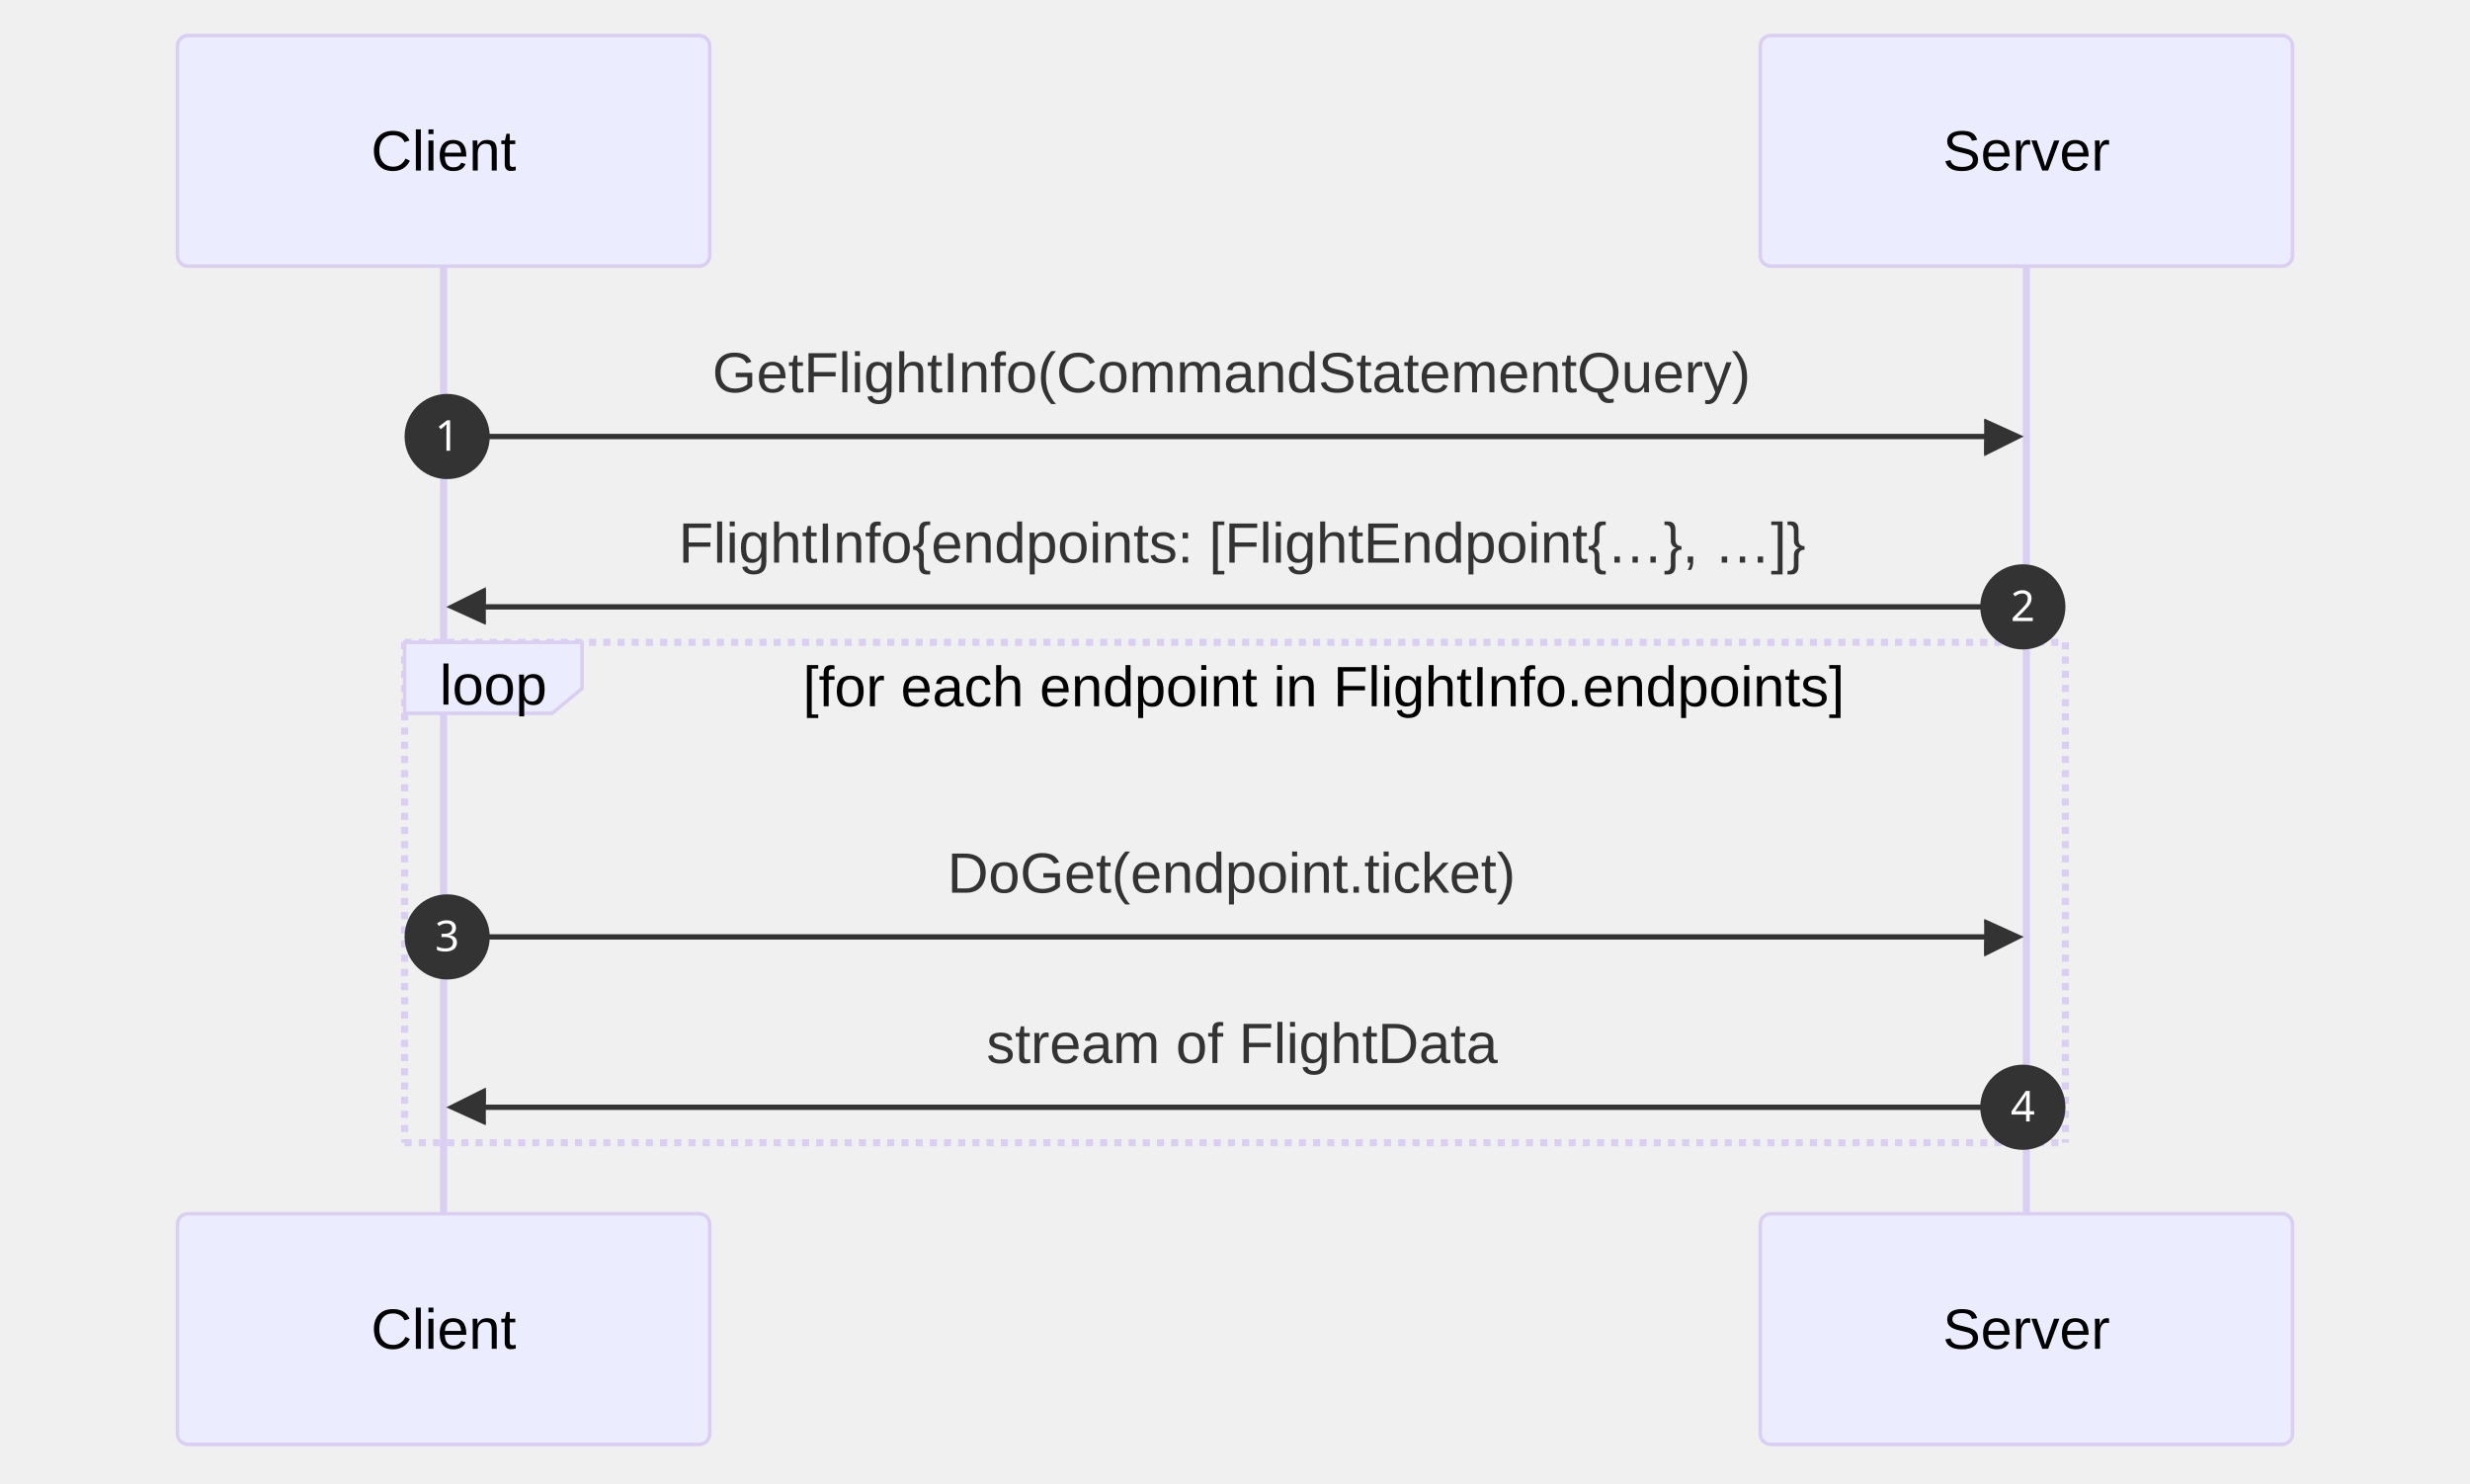
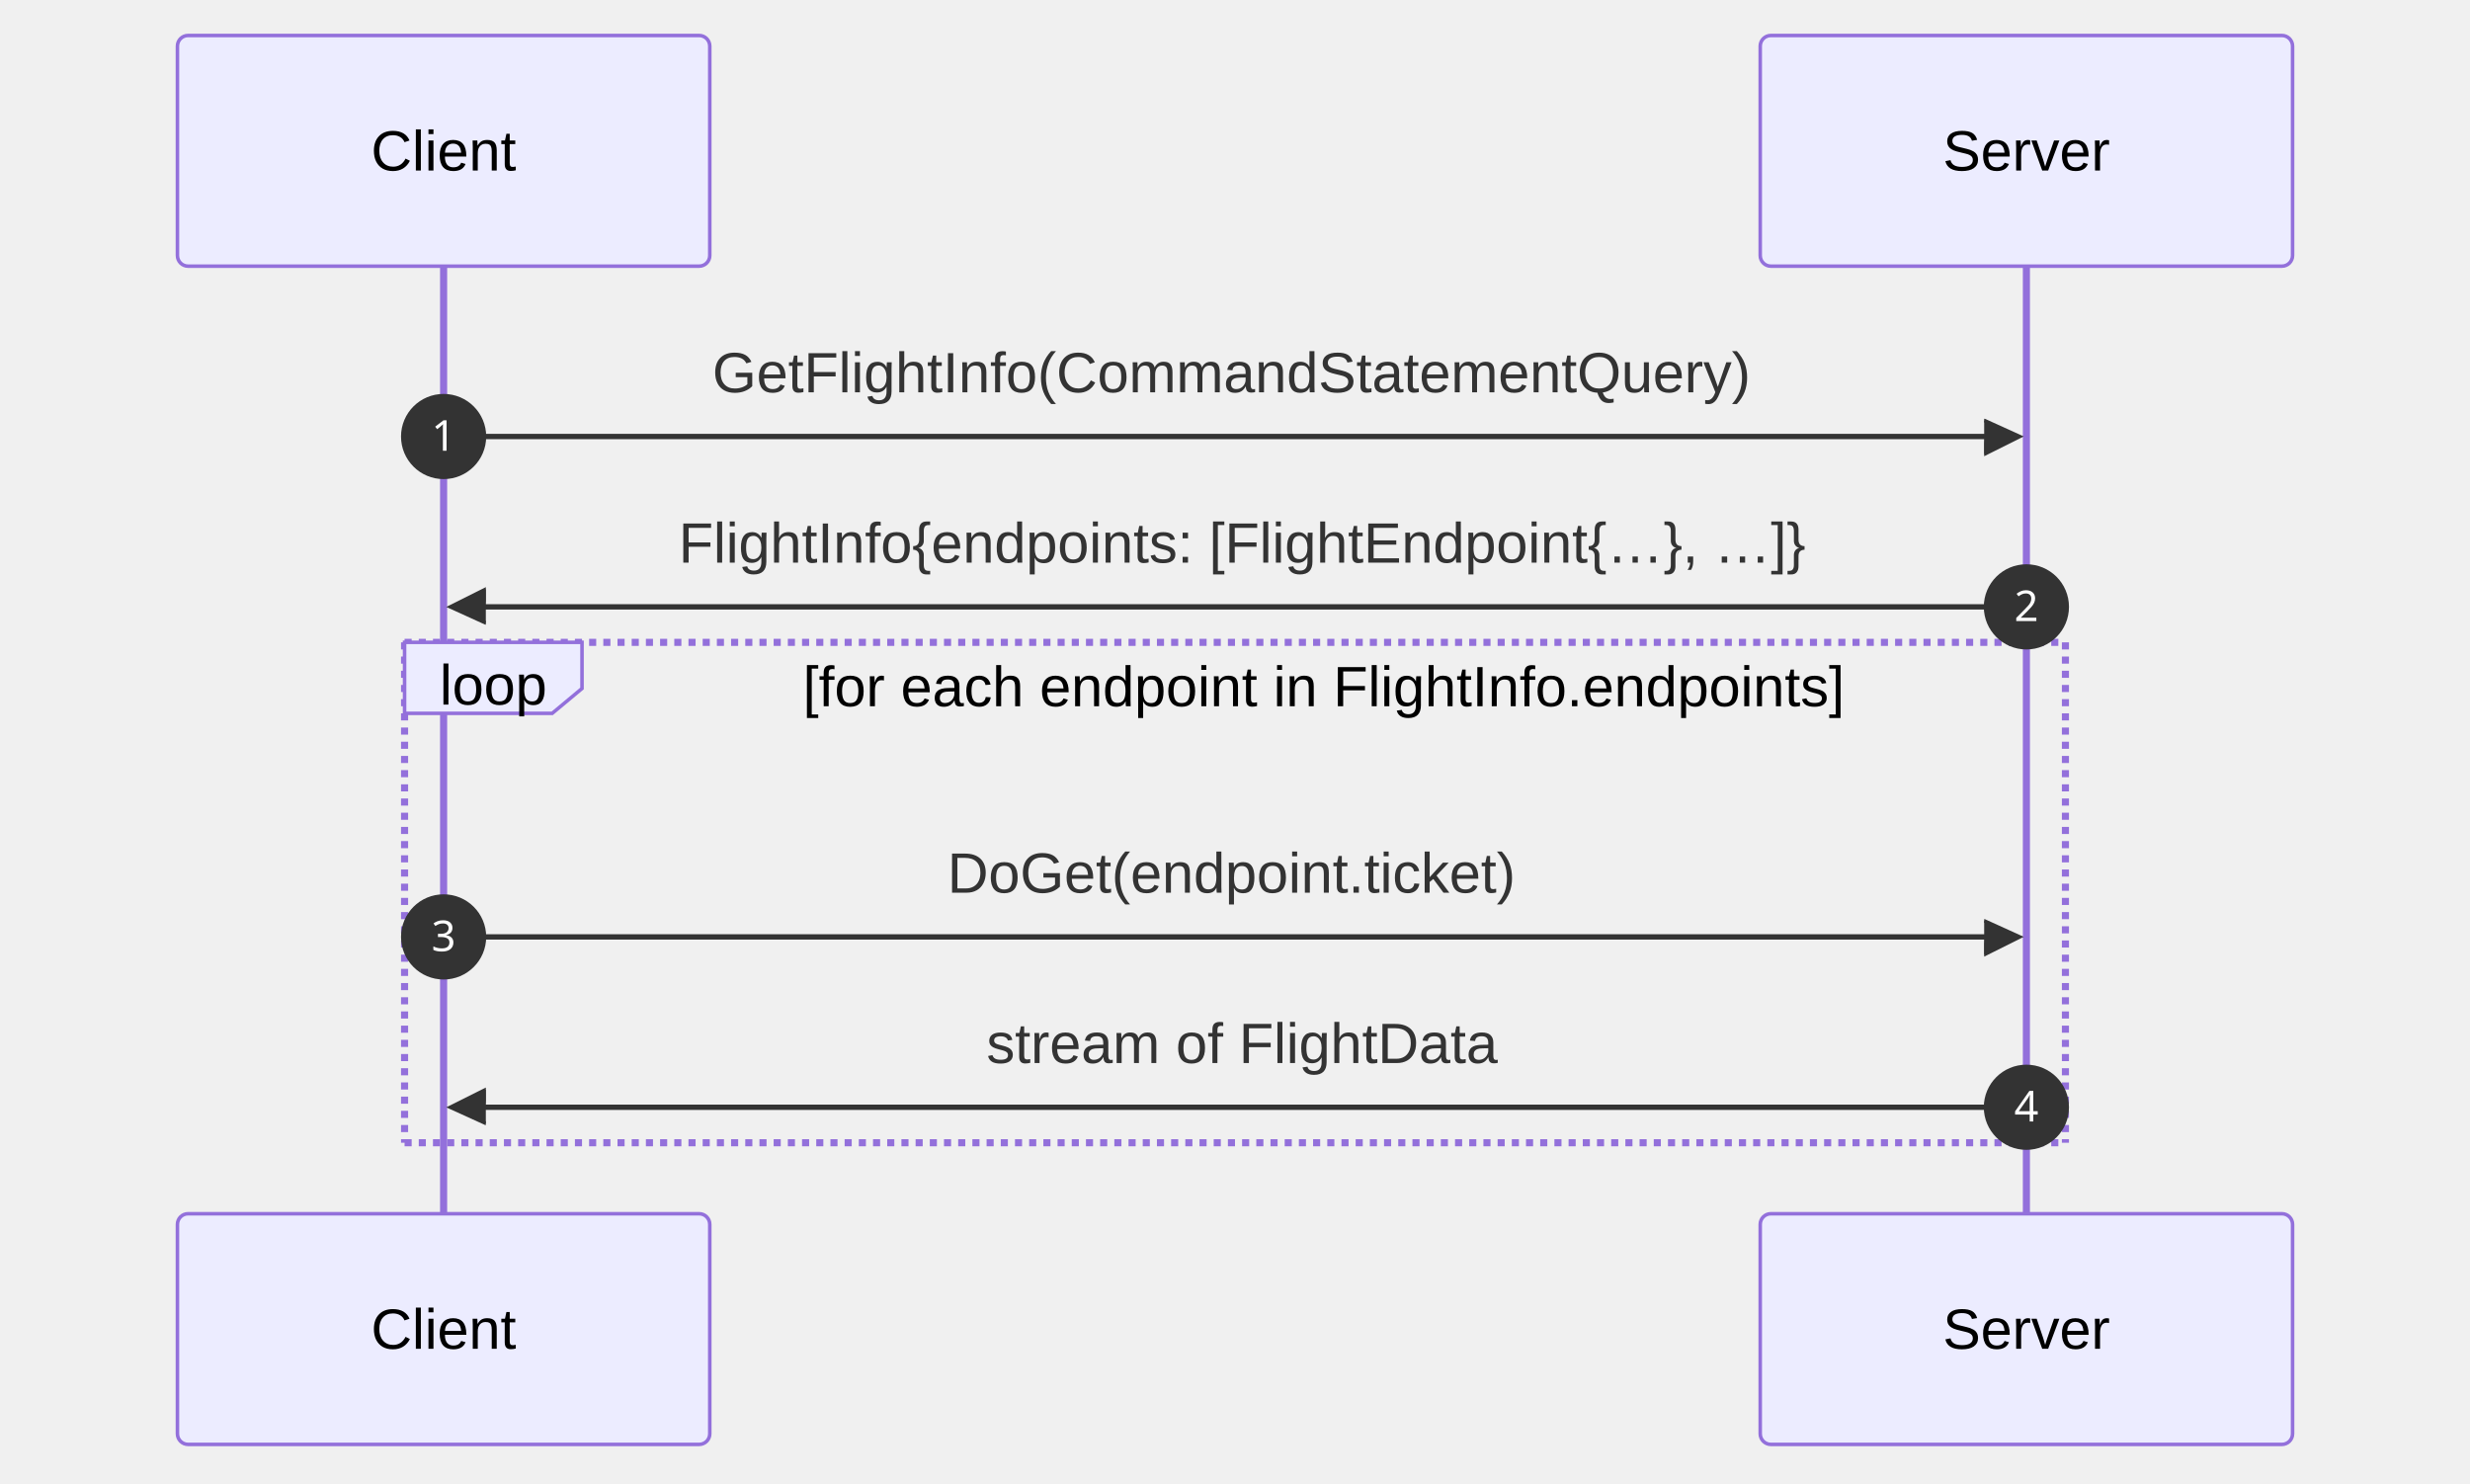
<svg xmlns="http://www.w3.org/2000/svg" id="my-svg" width="100%" style="max-width: 696px; background-color: white;" viewBox="-50 -10 696 418" role="graphics-document document" aria-roledescription="sequence">
  <g>
    <rect x="446" y="332" fill="#eaeaea" stroke="#666" width="150" height="65" name="Server" rx="3" ry="3" class="actor actor-bottom" />
    <text x="521" y="364.5" dominant-baseline="central" alignment-baseline="central" class="actor actor-box" style="text-anchor: middle; font-size: 16px; font-weight: 400;">
      <tspan x="521" dy="0">Server</tspan>
    </text>
  </g>
  <g>
    <rect x="0" y="332" fill="#eaeaea" stroke="#666" width="150" height="65" name="Client" rx="3" ry="3" class="actor actor-bottom" />
    <text x="75" y="364.5" dominant-baseline="central" alignment-baseline="central" class="actor actor-box" style="text-anchor: middle; font-size: 16px; font-weight: 400;">
      <tspan x="75" dy="0">Client</tspan>
    </text>
  </g>
  <g>
-     <line id="actor1" x1="521" y1="65" x2="521" y2="332" class="actor-line 200" stroke-width="0.5px" stroke="#999" name="Server" />
-     <g id="root-1">
+     <line id="actor1" x1="521" y1="65" x2="521" y2="332" class="actor-line 200" stroke-width="0.5px" stroke="#999" name="Server" data-et="life-line" data-id="Server" />
+     <g id="root-1" data-et="participant" data-type="participant" data-id="Server">
      <rect x="446" y="0" fill="#eaeaea" stroke="#666" width="150" height="65" name="Server" rx="3" ry="3" class="actor actor-top" />
      <text x="521" y="32.5" dominant-baseline="central" alignment-baseline="central" class="actor actor-box" style="text-anchor: middle; font-size: 16px; font-weight: 400;">
        <tspan x="521" dy="0">Server</tspan>
      </text>
    </g>
  </g>
  <g>
-     <line id="actor0" x1="75" y1="65" x2="75" y2="332" class="actor-line 200" stroke-width="0.5px" stroke="#999" name="Client" />
-     <g id="root-0">
+     <line id="actor0" x1="75" y1="65" x2="75" y2="332" class="actor-line 200" stroke-width="0.5px" stroke="#999" name="Client" data-et="life-line" data-id="Client" />
+     <g id="root-0" data-et="participant" data-type="participant" data-id="Client">
      <rect x="0" y="0" fill="#eaeaea" stroke="#666" width="150" height="65" name="Client" rx="3" ry="3" class="actor actor-top" />
      <text x="75" y="32.5" dominant-baseline="central" alignment-baseline="central" class="actor actor-box" style="text-anchor: middle; font-size: 16px; font-weight: 400;">
        <tspan x="75" dy="0">Client</tspan>
      </text>
    </g>
  </g>
-   <style>#my-svg{font-family:"trebuchet ms",verdana,arial,sans-serif;font-size:16px;fill:#333;}@keyframes edge-animation-frame{from{stroke-dashoffset:0;}}@keyframes dash{to{stroke-dashoffset:0;}}#my-svg .edge-animation-slow{stroke-dasharray:9,5!important;stroke-dashoffset:900;animation:dash 50s linear infinite;stroke-linecap:round;}#my-svg .edge-animation-fast{stroke-dasharray:9,5!important;stroke-dashoffset:900;animation:dash 20s linear infinite;stroke-linecap:round;}#my-svg .error-icon{fill:#552222;}#my-svg .error-text{fill:#552222;stroke:#552222;}#my-svg .edge-thickness-normal{stroke-width:1px;}#my-svg .edge-thickness-thick{stroke-width:3.5px;}#my-svg .edge-pattern-solid{stroke-dasharray:0;}#my-svg .edge-thickness-invisible{stroke-width:0;fill:none;}#my-svg .edge-pattern-dashed{stroke-dasharray:3;}#my-svg .edge-pattern-dotted{stroke-dasharray:2;}#my-svg .marker{fill:#333333;stroke:#333333;}#my-svg .marker.cross{stroke:#333333;}#my-svg svg{font-family:"trebuchet ms",verdana,arial,sans-serif;font-size:16px;}#my-svg p{margin:0;}#my-svg .actor{stroke:hsl(259.626, 59.777%, 87.902%);fill:#ECECFF;}#my-svg text.actor&gt;tspan{fill:black;stroke:none;}#my-svg .actor-line{stroke:hsl(259.626, 59.777%, 87.902%);}#my-svg .innerArc{stroke-width:1.5;stroke-dasharray:none;}#my-svg .messageLine0{stroke-width:1.5;stroke-dasharray:none;stroke:#333;}#my-svg .messageLine1{stroke-width:1.5;stroke-dasharray:2,2;stroke:#333;}#my-svg #arrowhead path{fill:#333;stroke:#333;}#my-svg .sequenceNumber{fill:white;}#my-svg #sequencenumber{fill:#333;}#my-svg #crosshead path{fill:#333;stroke:#333;}#my-svg .messageText{fill:#333;stroke:none;}#my-svg .labelBox{stroke:hsl(259.626, 59.777%, 87.902%);fill:#ECECFF;}#my-svg .labelText,#my-svg .labelText&gt;tspan{fill:black;stroke:none;}#my-svg .loopText,#my-svg .loopText&gt;tspan{fill:black;stroke:none;}#my-svg .loopLine{stroke-width:2px;stroke-dasharray:2,2;stroke:hsl(259.626, 59.777%, 87.902%);fill:hsl(259.626, 59.777%, 87.902%);}#my-svg .note{stroke:#aaaa33;fill:#fff5ad;}#my-svg .noteText,#my-svg .noteText&gt;tspan{fill:black;stroke:none;}#my-svg .activation0{fill:#f4f4f4;stroke:#666;}#my-svg .activation1{fill:#f4f4f4;stroke:#666;}#my-svg .activation2{fill:#f4f4f4;stroke:#666;}#my-svg .actorPopupMenu{position:absolute;}#my-svg .actorPopupMenuPanel{position:absolute;fill:#ECECFF;box-shadow:0px 8px 16px 0px rgba(0,0,0,0.2);filter:drop-shadow(3px 5px 2px rgb(0 0 0 / 0.4));}#my-svg .actor-man line{stroke:hsl(259.626, 59.777%, 87.902%);fill:#ECECFF;}#my-svg .actor-man circle,#my-svg line{stroke:hsl(259.626, 59.777%, 87.902%);fill:#ECECFF;stroke-width:2px;}#my-svg :root{--mermaid-font-family:"trebuchet ms",verdana,arial,sans-serif;}</style>
+   <style>#my-svg{font-family:"trebuchet ms",verdana,arial,sans-serif;font-size:16px;fill:#333;}@keyframes edge-animation-frame{from{stroke-dashoffset:0;}}@keyframes dash{to{stroke-dashoffset:0;}}#my-svg .edge-animation-slow{stroke-dasharray:9,5!important;stroke-dashoffset:900;animation:dash 50s linear infinite;stroke-linecap:round;}#my-svg .edge-animation-fast{stroke-dasharray:9,5!important;stroke-dashoffset:900;animation:dash 20s linear infinite;stroke-linecap:round;}#my-svg .error-icon{fill:#552222;}#my-svg .error-text{fill:#552222;stroke:#552222;}#my-svg .edge-thickness-normal{stroke-width:1px;}#my-svg .edge-thickness-thick{stroke-width:3.5px;}#my-svg .edge-pattern-solid{stroke-dasharray:0;}#my-svg .edge-thickness-invisible{stroke-width:0;fill:none;}#my-svg .edge-pattern-dashed{stroke-dasharray:3;}#my-svg .edge-pattern-dotted{stroke-dasharray:2;}#my-svg .marker{fill:#333333;stroke:#333333;}#my-svg .marker.cross{stroke:#333333;}#my-svg svg{font-family:"trebuchet ms",verdana,arial,sans-serif;font-size:16px;}#my-svg p{margin:0;}#my-svg .actor{stroke:#9370DB;fill:#ECECFF;stroke-width:1;}#my-svg rect.actor.outer-path[data-look="neo"]{filter:drop-shadow(1px 2px 2px rgba(185, 185, 185, 1));}#my-svg rect.note[data-look="neo"]{stroke:#aaaa33;fill:#fff5ad;filter:drop-shadow(1px 2px 2px rgba(185, 185, 185, 1));}#my-svg text.actor&gt;tspan{fill:black;stroke:none;}#my-svg .actor-line{stroke:#9370DB;}#my-svg .innerArc{stroke-width:1.5;stroke-dasharray:none;}#my-svg .messageLine0{stroke-width:1.5;stroke-dasharray:none;stroke:#333;}#my-svg .messageLine1{stroke-width:1.5;stroke-dasharray:2,2;stroke:#333;}#my-svg [id$="-arrowhead"] path{fill:#333;stroke:#333;}#my-svg .sequenceNumber{fill:white;}#my-svg [id$="-sequencenumber"]{fill:#333;}#my-svg [id$="-crosshead"] path{fill:#333;stroke:#333;}#my-svg .messageText{fill:#333;stroke:none;}#my-svg .labelBox{stroke:#9370DB;fill:#ECECFF;filter:none;}#my-svg .labelText,#my-svg .labelText&gt;tspan{fill:black;stroke:none;}#my-svg .loopText,#my-svg .loopText&gt;tspan{fill:black;stroke:none;}#my-svg .loopLine{stroke-width:2px;stroke-dasharray:2,2;stroke:#9370DB;fill:#9370DB;}#my-svg .note{stroke:#aaaa33;fill:#fff5ad;}#my-svg .noteText,#my-svg .noteText&gt;tspan{fill:black;stroke:none;font-weight:normal;}#my-svg .activation0{fill:#f4f4f4;stroke:#666;}#my-svg .activation1{fill:#f4f4f4;stroke:#666;}#my-svg .activation2{fill:#f4f4f4;stroke:#666;}#my-svg .actorPopupMenu{position:absolute;}#my-svg .actorPopupMenuPanel{position:absolute;fill:#ECECFF;box-shadow:0px 8px 16px 0px rgba(0,0,0,0.2);filter:drop-shadow(3px 5px 2px rgb(0 0 0 / 0.4));}#my-svg .actor-man circle,#my-svg line{fill:#ECECFF;stroke-width:2px;}#my-svg g rect.rect{filter:drop-shadow(1px 2px 2px rgba(185, 185, 185, 1));stroke:#9370DB;}#my-svg .node .neo-node{stroke:#9370DB;}#my-svg [data-look="neo"].node rect,#my-svg [data-look="neo"].cluster rect,#my-svg [data-look="neo"].node polygon{stroke:#9370DB;filter:drop-shadow(1px 2px 2px rgba(185, 185, 185, 1));}#my-svg [data-look="neo"].node path{stroke:#9370DB;stroke-width:1px;}#my-svg [data-look="neo"].node .outer-path{filter:drop-shadow(1px 2px 2px rgba(185, 185, 185, 1));}#my-svg [data-look="neo"].node .neo-line path{stroke:#9370DB;filter:none;}#my-svg [data-look="neo"].node circle{stroke:#9370DB;filter:drop-shadow(1px 2px 2px rgba(185, 185, 185, 1));}#my-svg [data-look="neo"].node circle .state-start{fill:#000000;}#my-svg [data-look="neo"].icon-shape .icon{fill:#9370DB;filter:drop-shadow(1px 2px 2px rgba(185, 185, 185, 1));}#my-svg [data-look="neo"].icon-shape .icon-neo path{stroke:#9370DB;filter:drop-shadow(1px 2px 2px rgba(185, 185, 185, 1));}#my-svg :root{--mermaid-font-family:"trebuchet ms",verdana,arial,sans-serif;}</style>
  <g />
  <defs>
-     <symbol id="computer" width="24" height="24">
+     <symbol id="my-svg-computer" width="24" height="24">
      <path transform="scale(.5)" d="M2 2v13h20v-13h-20zm18 11h-16v-9h16v9zm-10.228 6l.466-1h3.524l.467 1h-4.457zm14.228 3h-24l2-6h2.104l-1.33 4h18.45l-1.297-4h2.073l2 6zm-5-10h-14v-7h14v7z" />
    </symbol>
  </defs>
  <defs>
-     <symbol id="database" fill-rule="evenodd" clip-rule="evenodd">
+     <symbol id="my-svg-database" fill-rule="evenodd" clip-rule="evenodd">
      <path transform="scale(.5)" d="M12.258.001l.256.004.255.005.253.008.251.01.249.012.247.015.246.016.242.019.241.02.239.023.236.024.233.027.231.028.229.031.225.032.223.034.22.036.217.038.214.04.211.041.208.043.205.045.201.046.198.048.194.05.191.051.187.053.183.054.18.056.175.057.172.059.168.06.163.061.16.063.155.064.15.066.074.033.073.033.071.034.07.034.069.035.068.035.067.035.066.035.064.036.064.036.062.036.06.036.06.037.058.037.058.037.055.038.055.038.053.038.052.038.051.039.05.039.048.039.047.039.045.04.044.04.043.04.041.04.04.041.039.041.037.041.036.041.034.041.033.042.032.042.03.042.029.042.027.042.026.043.024.043.023.043.021.043.02.043.018.044.017.043.015.044.013.044.012.044.011.045.009.044.007.045.006.045.004.045.002.045.001.045v17l-.001.045-.002.045-.004.045-.006.045-.007.045-.009.044-.011.045-.012.044-.013.044-.015.044-.017.043-.018.044-.02.043-.021.043-.023.043-.024.043-.026.043-.027.042-.029.042-.03.042-.032.042-.033.042-.034.041-.036.041-.037.041-.039.041-.04.041-.041.04-.043.04-.044.04-.045.04-.047.039-.048.039-.05.039-.051.039-.052.038-.053.038-.055.038-.055.038-.058.037-.058.037-.06.037-.06.036-.062.036-.064.036-.064.036-.066.035-.067.035-.068.035-.069.035-.07.034-.071.034-.073.033-.074.033-.15.066-.155.064-.16.063-.163.061-.168.06-.172.059-.175.057-.18.056-.183.054-.187.053-.191.051-.194.05-.198.048-.201.046-.205.045-.208.043-.211.041-.214.04-.217.038-.22.036-.223.034-.225.032-.229.031-.231.028-.233.027-.236.024-.239.023-.241.02-.242.019-.246.016-.247.015-.249.012-.251.01-.253.008-.255.005-.256.004-.258.001-.258-.001-.256-.004-.255-.005-.253-.008-.251-.01-.249-.012-.247-.015-.245-.016-.243-.019-.241-.02-.238-.023-.236-.024-.234-.027-.231-.028-.228-.031-.226-.032-.223-.034-.22-.036-.217-.038-.214-.04-.211-.041-.208-.043-.204-.045-.201-.046-.198-.048-.195-.05-.19-.051-.187-.053-.184-.054-.179-.056-.176-.057-.172-.059-.167-.06-.164-.061-.159-.063-.155-.064-.151-.066-.074-.033-.072-.033-.072-.034-.07-.034-.069-.035-.068-.035-.067-.035-.066-.035-.064-.036-.063-.036-.062-.036-.061-.036-.06-.037-.058-.037-.057-.037-.056-.038-.055-.038-.053-.038-.052-.038-.051-.039-.049-.039-.049-.039-.046-.039-.046-.04-.044-.04-.043-.04-.041-.04-.04-.041-.039-.041-.037-.041-.036-.041-.034-.041-.033-.042-.032-.042-.03-.042-.029-.042-.027-.042-.026-.043-.024-.043-.023-.043-.021-.043-.02-.043-.018-.044-.017-.043-.015-.044-.013-.044-.012-.044-.011-.045-.009-.044-.007-.045-.006-.045-.004-.045-.002-.045-.001-.045v-17l.001-.045.002-.045.004-.045.006-.045.007-.045.009-.044.011-.045.012-.044.013-.044.015-.044.017-.043.018-.044.02-.043.021-.043.023-.043.024-.043.026-.043.027-.042.029-.042.03-.042.032-.042.033-.042.034-.041.036-.041.037-.041.039-.041.04-.041.041-.04.043-.04.044-.04.046-.04.046-.039.049-.039.049-.039.051-.039.052-.038.053-.038.055-.038.056-.038.057-.037.058-.037.06-.037.061-.036.062-.036.063-.036.064-.036.066-.035.067-.035.068-.035.069-.035.07-.034.072-.034.072-.033.074-.033.151-.066.155-.064.159-.063.164-.061.167-.06.172-.059.176-.057.179-.056.184-.054.187-.053.19-.051.195-.05.198-.048.201-.046.204-.045.208-.043.211-.041.214-.04.217-.038.22-.036.223-.034.226-.032.228-.031.231-.028.234-.027.236-.024.238-.023.241-.02.243-.019.245-.016.247-.015.249-.012.251-.01.253-.008.255-.005.256-.004.258-.001.258.001zm-9.258 20.499v.01l.001.021.003.021.004.022.005.021.006.022.007.022.009.023.01.022.011.023.012.023.013.023.015.023.016.024.017.023.018.024.019.024.021.024.022.025.023.024.024.025.052.049.056.05.061.051.066.051.07.051.075.051.079.052.084.052.088.052.092.052.097.052.102.051.105.052.11.052.114.051.119.051.123.051.127.05.131.05.135.05.139.048.144.049.147.047.152.047.155.047.16.045.163.045.167.043.171.043.176.041.178.041.183.039.187.039.19.037.194.035.197.035.202.033.204.031.209.03.212.029.216.027.219.025.222.024.226.021.23.02.233.018.236.016.24.015.243.012.246.01.249.008.253.005.256.004.259.001.26-.001.257-.004.254-.005.25-.008.247-.011.244-.012.241-.014.237-.016.233-.018.231-.021.226-.021.224-.024.22-.026.216-.027.212-.028.21-.031.205-.031.202-.034.198-.034.194-.036.191-.037.187-.039.183-.04.179-.04.175-.042.172-.043.168-.044.163-.045.16-.046.155-.046.152-.047.148-.048.143-.049.139-.049.136-.05.131-.05.126-.05.123-.051.118-.052.114-.051.11-.052.106-.052.101-.052.096-.052.092-.052.088-.053.083-.051.079-.052.074-.052.07-.051.065-.051.06-.051.056-.05.051-.05.023-.024.023-.025.021-.024.02-.024.019-.024.018-.024.017-.024.015-.023.014-.024.013-.023.012-.023.01-.023.01-.022.008-.022.006-.022.006-.022.004-.022.004-.021.001-.021.001-.021v-4.127l-.077.055-.08.053-.083.054-.085.053-.087.052-.09.052-.093.051-.095.05-.097.05-.1.049-.102.049-.105.048-.106.047-.109.047-.111.046-.114.045-.115.045-.118.044-.12.043-.122.042-.124.042-.126.041-.128.04-.13.04-.132.038-.134.038-.135.037-.138.037-.139.035-.142.035-.143.034-.144.033-.147.032-.148.031-.15.03-.151.03-.153.029-.154.027-.156.027-.158.026-.159.025-.161.024-.162.023-.163.022-.165.021-.166.02-.167.019-.169.018-.169.017-.171.016-.173.015-.173.014-.175.013-.175.012-.177.011-.178.01-.179.008-.179.008-.181.006-.182.005-.182.004-.184.003-.184.002h-.37l-.184-.002-.184-.003-.182-.004-.182-.005-.181-.006-.179-.008-.179-.008-.178-.01-.176-.011-.176-.012-.175-.013-.173-.014-.172-.015-.171-.016-.17-.017-.169-.018-.167-.019-.166-.02-.165-.021-.163-.022-.162-.023-.161-.024-.159-.025-.157-.026-.156-.027-.155-.027-.153-.029-.151-.03-.15-.03-.148-.031-.146-.032-.145-.033-.143-.034-.141-.035-.14-.035-.137-.037-.136-.037-.134-.038-.132-.038-.13-.04-.128-.04-.126-.041-.124-.042-.122-.042-.12-.044-.117-.043-.116-.045-.113-.045-.112-.046-.109-.047-.106-.047-.105-.048-.102-.049-.1-.049-.097-.05-.095-.05-.093-.052-.09-.051-.087-.052-.085-.053-.083-.054-.08-.054-.077-.054v4.127zm0-5.654v.011l.001.021.003.021.004.021.005.022.006.022.007.022.009.022.01.022.011.023.012.023.013.023.015.024.016.023.017.024.018.024.019.024.021.024.022.024.023.025.024.024.052.05.056.05.061.05.066.051.07.051.075.052.079.051.084.052.088.052.092.052.097.052.102.052.105.052.11.051.114.051.119.052.123.05.127.051.131.05.135.049.139.049.144.048.147.048.152.047.155.046.16.045.163.045.167.044.171.042.176.042.178.04.183.04.187.038.19.037.194.036.197.034.202.033.204.032.209.03.212.028.216.027.219.025.222.024.226.022.23.02.233.018.236.016.24.014.243.012.246.01.249.008.253.006.256.003.259.001.26-.001.257-.003.254-.006.25-.008.247-.01.244-.012.241-.015.237-.016.233-.018.231-.02.226-.022.224-.024.22-.025.216-.027.212-.029.21-.03.205-.032.202-.033.198-.035.194-.036.191-.037.187-.039.183-.039.179-.041.175-.042.172-.043.168-.044.163-.045.16-.045.155-.047.152-.047.148-.048.143-.048.139-.05.136-.049.131-.05.126-.051.123-.051.118-.051.114-.052.11-.052.106-.052.101-.052.096-.052.092-.052.088-.052.083-.052.079-.052.074-.051.07-.052.065-.051.06-.05.056-.051.051-.049.023-.025.023-.024.021-.025.02-.024.019-.024.018-.024.017-.024.015-.023.014-.023.013-.024.012-.022.01-.023.01-.023.008-.022.006-.022.006-.022.004-.021.004-.022.001-.021.001-.021v-4.139l-.077.054-.08.054-.083.054-.085.052-.087.053-.09.051-.093.051-.095.051-.097.05-.1.049-.102.049-.105.048-.106.047-.109.047-.111.046-.114.045-.115.044-.118.044-.12.044-.122.042-.124.042-.126.041-.128.04-.13.039-.132.039-.134.038-.135.037-.138.036-.139.036-.142.035-.143.033-.144.033-.147.033-.148.031-.15.03-.151.03-.153.028-.154.028-.156.027-.158.026-.159.025-.161.024-.162.023-.163.022-.165.021-.166.02-.167.019-.169.018-.169.017-.171.016-.173.015-.173.014-.175.013-.175.012-.177.011-.178.009-.179.009-.179.007-.181.007-.182.005-.182.004-.184.003-.184.002h-.37l-.184-.002-.184-.003-.182-.004-.182-.005-.181-.007-.179-.007-.179-.009-.178-.009-.176-.011-.176-.012-.175-.013-.173-.014-.172-.015-.171-.016-.17-.017-.169-.018-.167-.019-.166-.02-.165-.021-.163-.022-.162-.023-.161-.024-.159-.025-.157-.026-.156-.027-.155-.028-.153-.028-.151-.03-.15-.03-.148-.031-.146-.033-.145-.033-.143-.033-.141-.035-.14-.036-.137-.036-.136-.037-.134-.038-.132-.039-.13-.039-.128-.04-.126-.041-.124-.042-.122-.043-.12-.043-.117-.044-.116-.044-.113-.046-.112-.046-.109-.046-.106-.047-.105-.048-.102-.049-.1-.049-.097-.05-.095-.051-.093-.051-.09-.051-.087-.053-.085-.052-.083-.054-.08-.054-.077-.054v4.139zm0-5.666v.011l.001.02.003.022.004.021.005.022.006.021.007.022.009.023.01.022.011.023.012.023.013.023.015.023.016.024.017.024.018.023.019.024.021.025.022.024.023.024.024.025.052.05.056.05.061.05.066.051.07.051.075.052.079.051.084.052.088.052.092.052.097.052.102.052.105.051.11.052.114.051.119.051.123.051.127.05.131.05.135.05.139.049.144.048.147.048.152.047.155.046.16.045.163.045.167.043.171.043.176.042.178.04.183.04.187.038.19.037.194.036.197.034.202.033.204.032.209.03.212.028.216.027.219.025.222.024.226.021.23.02.233.018.236.017.24.014.243.012.246.01.249.008.253.006.256.003.259.001.26-.001.257-.003.254-.006.25-.008.247-.01.244-.013.241-.014.237-.016.233-.018.231-.02.226-.022.224-.024.22-.025.216-.027.212-.029.21-.03.205-.032.202-.033.198-.035.194-.036.191-.037.187-.039.183-.039.179-.041.175-.042.172-.043.168-.044.163-.045.16-.045.155-.047.152-.047.148-.048.143-.049.139-.049.136-.049.131-.051.126-.05.123-.051.118-.052.114-.051.11-.052.106-.052.101-.052.096-.052.092-.052.088-.052.083-.052.079-.052.074-.052.07-.051.065-.051.06-.051.056-.05.051-.049.023-.025.023-.025.021-.024.02-.024.019-.024.018-.024.017-.024.015-.023.014-.024.013-.023.012-.023.01-.022.01-.023.008-.022.006-.022.006-.022.004-.022.004-.021.001-.021.001-.021v-4.153l-.077.054-.08.054-.083.053-.085.053-.087.053-.09.051-.093.051-.095.051-.097.05-.1.049-.102.048-.105.048-.106.048-.109.046-.111.046-.114.046-.115.044-.118.044-.12.043-.122.043-.124.042-.126.041-.128.04-.13.039-.132.039-.134.038-.135.037-.138.036-.139.036-.142.034-.143.034-.144.033-.147.032-.148.032-.15.03-.151.03-.153.028-.154.028-.156.027-.158.026-.159.024-.161.024-.162.023-.163.023-.165.021-.166.02-.167.019-.169.018-.169.017-.171.016-.173.015-.173.014-.175.013-.175.012-.177.01-.178.01-.179.009-.179.007-.181.006-.182.006-.182.004-.184.003-.184.001-.185.001-.185-.001-.184-.001-.184-.003-.182-.004-.182-.006-.181-.006-.179-.007-.179-.009-.178-.01-.176-.01-.176-.012-.175-.013-.173-.014-.172-.015-.171-.016-.17-.017-.169-.018-.167-.019-.166-.02-.165-.021-.163-.023-.162-.023-.161-.024-.159-.024-.157-.026-.156-.027-.155-.028-.153-.028-.151-.03-.15-.03-.148-.032-.146-.032-.145-.033-.143-.034-.141-.034-.14-.036-.137-.036-.136-.037-.134-.038-.132-.039-.13-.039-.128-.041-.126-.041-.124-.041-.122-.043-.12-.043-.117-.044-.116-.044-.113-.046-.112-.046-.109-.046-.106-.048-.105-.048-.102-.048-.1-.05-.097-.049-.095-.051-.093-.051-.09-.052-.087-.052-.085-.053-.083-.053-.08-.054-.077-.054v4.153zm8.74-8.179l-.257.004-.254.005-.25.008-.247.011-.244.012-.241.014-.237.016-.233.018-.231.021-.226.022-.224.023-.22.026-.216.027-.212.028-.21.031-.205.032-.202.033-.198.034-.194.036-.191.038-.187.038-.183.04-.179.041-.175.042-.172.043-.168.043-.163.045-.16.046-.155.046-.152.048-.148.048-.143.048-.139.049-.136.05-.131.05-.126.051-.123.051-.118.051-.114.052-.11.052-.106.052-.101.052-.096.052-.092.052-.088.052-.083.052-.079.052-.074.051-.07.052-.065.051-.06.05-.056.05-.051.05-.023.025-.023.024-.021.024-.02.025-.019.024-.018.024-.017.023-.015.024-.014.023-.013.023-.012.023-.01.023-.01.022-.008.022-.006.023-.006.021-.004.022-.004.021-.001.021-.001.021.001.021.001.021.004.021.004.022.006.021.006.023.008.022.01.022.01.023.012.023.013.023.014.023.015.024.017.023.018.024.019.024.02.025.021.024.023.024.023.025.051.05.056.05.06.05.065.051.07.052.074.051.079.052.083.052.088.052.092.052.096.052.101.052.106.052.11.052.114.052.118.051.123.051.126.051.131.05.136.05.139.049.143.048.148.048.152.048.155.046.16.046.163.045.168.043.172.043.175.042.179.041.183.04.187.038.191.038.194.036.198.034.202.033.205.032.21.031.212.028.216.027.22.026.224.023.226.022.231.021.233.018.237.016.241.014.244.012.247.011.25.008.254.005.257.004.26.001.26-.001.257-.004.254-.005.25-.008.247-.011.244-.012.241-.014.237-.016.233-.018.231-.021.226-.022.224-.023.22-.026.216-.027.212-.028.21-.031.205-.032.202-.033.198-.034.194-.036.191-.038.187-.038.183-.04.179-.041.175-.042.172-.043.168-.043.163-.045.16-.046.155-.046.152-.048.148-.048.143-.048.139-.049.136-.05.131-.05.126-.051.123-.051.118-.051.114-.052.11-.052.106-.052.101-.052.096-.052.092-.052.088-.052.083-.052.079-.052.074-.051.07-.052.065-.051.06-.05.056-.05.051-.05.023-.025.023-.024.021-.024.02-.025.019-.024.018-.024.017-.023.015-.024.014-.023.013-.023.012-.023.01-.023.01-.022.008-.022.006-.023.006-.021.004-.022.004-.021.001-.021.001-.021-.001-.021-.001-.021-.004-.021-.004-.022-.006-.021-.006-.023-.008-.022-.01-.022-.01-.023-.012-.023-.013-.023-.014-.023-.015-.024-.017-.023-.018-.024-.019-.024-.02-.025-.021-.024-.023-.024-.023-.025-.051-.05-.056-.05-.06-.05-.065-.051-.07-.052-.074-.051-.079-.052-.083-.052-.088-.052-.092-.052-.096-.052-.101-.052-.106-.052-.11-.052-.114-.052-.118-.051-.123-.051-.126-.051-.131-.05-.136-.05-.139-.049-.143-.048-.148-.048-.152-.048-.155-.046-.16-.046-.163-.045-.168-.043-.172-.043-.175-.042-.179-.041-.183-.04-.187-.038-.191-.038-.194-.036-.198-.034-.202-.033-.205-.032-.21-.031-.212-.028-.216-.027-.22-.026-.224-.023-.226-.022-.231-.021-.233-.018-.237-.016-.241-.014-.244-.012-.247-.011-.25-.008-.254-.005-.257-.004-.26-.001-.26.001z" />
    </symbol>
  </defs>
  <defs>
-     <symbol id="clock" width="24" height="24">
+     <symbol id="my-svg-clock" width="24" height="24">
      <path transform="scale(.5)" d="M12 2c5.514 0 10 4.486 10 10s-4.486 10-10 10-10-4.486-10-10 4.486-10 10-10zm0-2c-6.627 0-12 5.373-12 12s5.373 12 12 12 12-5.373 12-12-5.373-12-12-12zm5.848 12.459c.202.038.202.333.001.372-1.907.361-6.045 1.111-6.547 1.111-.719 0-1.301-.582-1.301-1.301 0-.512.77-5.447 1.125-7.445.034-.192.312-.181.343.014l.985 6.238 5.394 1.011z" />
    </symbol>
  </defs>
  <defs>
-     <marker id="arrowhead" refX="7.9" refY="5" markerUnits="userSpaceOnUse" markerWidth="12" markerHeight="12" orient="auto-start-reverse">
+     <marker id="my-svg-arrowhead" refX="7.9" refY="5" markerUnits="userSpaceOnUse" markerWidth="12" markerHeight="12" orient="auto-start-reverse">
      <path d="M -1 0 L 10 5 L 0 10 z" />
    </marker>
  </defs>
  <defs>
-     <marker id="crosshead" markerWidth="15" markerHeight="8" orient="auto" refX="4" refY="4.5">
+     <marker id="my-svg-crosshead" markerWidth="15" markerHeight="8" orient="auto" refX="4" refY="4.5">
      <path fill="none" stroke="#000000" stroke-width="1pt" d="M 1,2 L 6,7 M 6,2 L 1,7" style="stroke-dasharray: 0, 0;" />
    </marker>
  </defs>
  <defs>
-     <marker id="filled-head" refX="15.5" refY="7" markerWidth="20" markerHeight="28" orient="auto">
+     <marker id="my-svg-filled-head" refX="15.5" refY="7" markerWidth="20" markerHeight="28" orient="auto">
      <path d="M 18,7 L9,13 L14,7 L9,1 Z" />
    </marker>
  </defs>
  <defs>
-     <marker id="sequencenumber" refX="15" refY="15" markerWidth="60" markerHeight="40" orient="auto">
+     <marker id="my-svg-sequencenumber" refX="15" refY="15" markerWidth="60" markerHeight="40" orient="auto">
      <circle cx="15" cy="15" r="6" />
    </marker>
  </defs>
-   <g>
+   <defs>
+     <marker id="my-svg-solidTopArrowHead" refX="7.9" refY="7.25" markerUnits="userSpaceOnUse" markerWidth="12" markerHeight="12" orient="auto-start-reverse">
+       <path d="M 0 0 L 10 8 L 0 8 z" />
+     </marker>
+   </defs>
+   <defs>
+     <marker id="my-svg-solidBottomArrowHead" refX="7.9" refY="0.75" markerUnits="userSpaceOnUse" markerWidth="12" markerHeight="12" orient="auto-start-reverse">
+       <path d="M 0 0 L 10 0 L 0 8 z" />
+     </marker>
+   </defs>
+   <defs>
+     <marker id="my-svg-stickTopArrowHead" refX="7.5" refY="7" markerUnits="userSpaceOnUse" markerWidth="12" markerHeight="12" orient="auto-start-reverse">
+       <path d="M 0 0 L 7 7" stroke="black" stroke-width="1.5" fill="none" />
+     </marker>
+   </defs>
+   <defs>
+     <marker id="my-svg-stickBottomArrowHead" refX="7.5" refY="0" markerUnits="userSpaceOnUse" markerWidth="12" markerHeight="12" orient="auto-start-reverse">
+       <path d="M 0 7 L 7 0" stroke="black" stroke-width="1.5" fill="none" />
+     </marker>
+   </defs>
+   <g data-et="control-structure" data-id="i6">
    <line x1="64" y1="171" x2="532" y2="171" class="loopLine" />
    <line x1="532" y1="171" x2="532" y2="312" class="loopLine" />
    <line x1="64" y1="312" x2="532" y2="312" class="loopLine" />
    <line x1="64" y1="171" x2="64" y2="312" class="loopLine" />
    <polygon points="64,171 114,171 114,184 105.6,191 64,191" class="labelBox" />
    <text x="89" y="184" text-anchor="middle" dominant-baseline="middle" alignment-baseline="middle" class="labelText" style="font-size: 16px; font-weight: 400;">loop</text>
    <text x="323" y="189" text-anchor="middle" class="loopText" style="font-size: 16px; font-weight: 400;">
      <tspan x="323">[for each endpoint in FlightInfo.endpoints]</tspan>
    </text>
  </g>
  <text x="297" y="80" text-anchor="middle" dominant-baseline="middle" alignment-baseline="middle" class="messageText" dy="1em" style="font-size: 16px; font-weight: 400;">GetFlightInfo(CommandStatementQuery)</text>
-   <line x1="76" y1="113" x2="517" y2="113" class="messageLine0" stroke-width="2" stroke="none" marker-end="url(#arrowhead)" style="fill: none;" />
-   <line x1="76" y1="113" x2="76" y2="113" stroke-width="0" marker-start="url(#sequencenumber)" />
-   <text x="76" y="117" font-family="sans-serif" font-size="12px" text-anchor="middle" class="sequenceNumber">1</text>
+   <line x1="82" y1="113" x2="517" y2="113" class="messageLine0" data-et="message" data-id="i1" data-from="Client" data-to="Server" stroke-width="2" stroke="none" marker-end="url(#my-svg-arrowhead)" style="fill: none;" />
+   <line x1="75" y1="113" x2="75" y2="113" stroke-width="0" marker-start="url(#my-svg-sequencenumber)" />
+   <text x="75" y="117" font-family="sans-serif" font-size="12px" text-anchor="middle" class="sequenceNumber">1</text>
  <text x="300" y="128" text-anchor="middle" dominant-baseline="middle" alignment-baseline="middle" class="messageText" dy="1em" style="font-size: 16px; font-weight: 400;">FlightInfo{endpoints: [FlightEndpoint{…}, …]}</text>
-   <line x1="520" y1="161" x2="79" y2="161" class="messageLine0" stroke-width="2" stroke="none" marker-end="url(#arrowhead)" style="fill: none;" />
-   <line x1="520" y1="161" x2="520" y2="161" stroke-width="0" marker-start="url(#sequencenumber)" />
-   <text x="520" y="165" font-family="sans-serif" font-size="12px" text-anchor="middle" class="sequenceNumber">2</text>
+   <line x1="526" y1="161" x2="79" y2="161" class="messageLine0" data-et="message" data-id="i2" data-from="Server" data-to="Client" stroke-width="2" stroke="none" marker-end="url(#my-svg-arrowhead)" style="fill: none;" />
+   <line x1="521" y1="161" x2="521" y2="161" stroke-width="0" marker-start="url(#my-svg-sequencenumber)" />
+   <text x="521" y="165" font-family="sans-serif" font-size="12px" text-anchor="middle" class="sequenceNumber">2</text>
  <text x="297" y="221" text-anchor="middle" dominant-baseline="middle" alignment-baseline="middle" class="messageText" dy="1em" style="font-size: 16px; font-weight: 400;">DoGet(endpoint.ticket)</text>
-   <line x1="76" y1="254" x2="517" y2="254" class="messageLine0" stroke-width="2" stroke="none" marker-end="url(#arrowhead)" style="fill: none;" />
-   <line x1="76" y1="254" x2="76" y2="254" stroke-width="0" marker-start="url(#sequencenumber)" />
-   <text x="76" y="258" font-family="sans-serif" font-size="12px" text-anchor="middle" class="sequenceNumber">3</text>
+   <line x1="82" y1="254" x2="517" y2="254" class="messageLine0" data-et="message" data-id="i4" data-from="Client" data-to="Server" stroke-width="2" stroke="none" marker-end="url(#my-svg-arrowhead)" style="fill: none;" />
+   <line x1="75" y1="254" x2="75" y2="254" stroke-width="0" marker-start="url(#my-svg-sequencenumber)" />
+   <text x="75" y="258" font-family="sans-serif" font-size="12px" text-anchor="middle" class="sequenceNumber">3</text>
  <text x="300" y="269" text-anchor="middle" dominant-baseline="middle" alignment-baseline="middle" class="messageText" dy="1em" style="font-size: 16px; font-weight: 400;">stream of FlightData</text>
-   <line x1="520" y1="302" x2="79" y2="302" class="messageLine0" stroke-width="2" stroke="none" marker-end="url(#arrowhead)" style="fill: none;" />
-   <line x1="520" y1="302" x2="520" y2="302" stroke-width="0" marker-start="url(#sequencenumber)" />
-   <text x="520" y="306" font-family="sans-serif" font-size="12px" text-anchor="middle" class="sequenceNumber">4</text>
+   <line x1="526" y1="302" x2="79" y2="302" class="messageLine0" data-et="message" data-id="i5" data-from="Server" data-to="Client" stroke-width="2" stroke="none" marker-end="url(#my-svg-arrowhead)" style="fill: none;" />
+   <line x1="521" y1="302" x2="521" y2="302" stroke-width="0" marker-start="url(#my-svg-sequencenumber)" />
+   <text x="521" y="306" font-family="sans-serif" font-size="12px" text-anchor="middle" class="sequenceNumber">4</text>
</svg>
